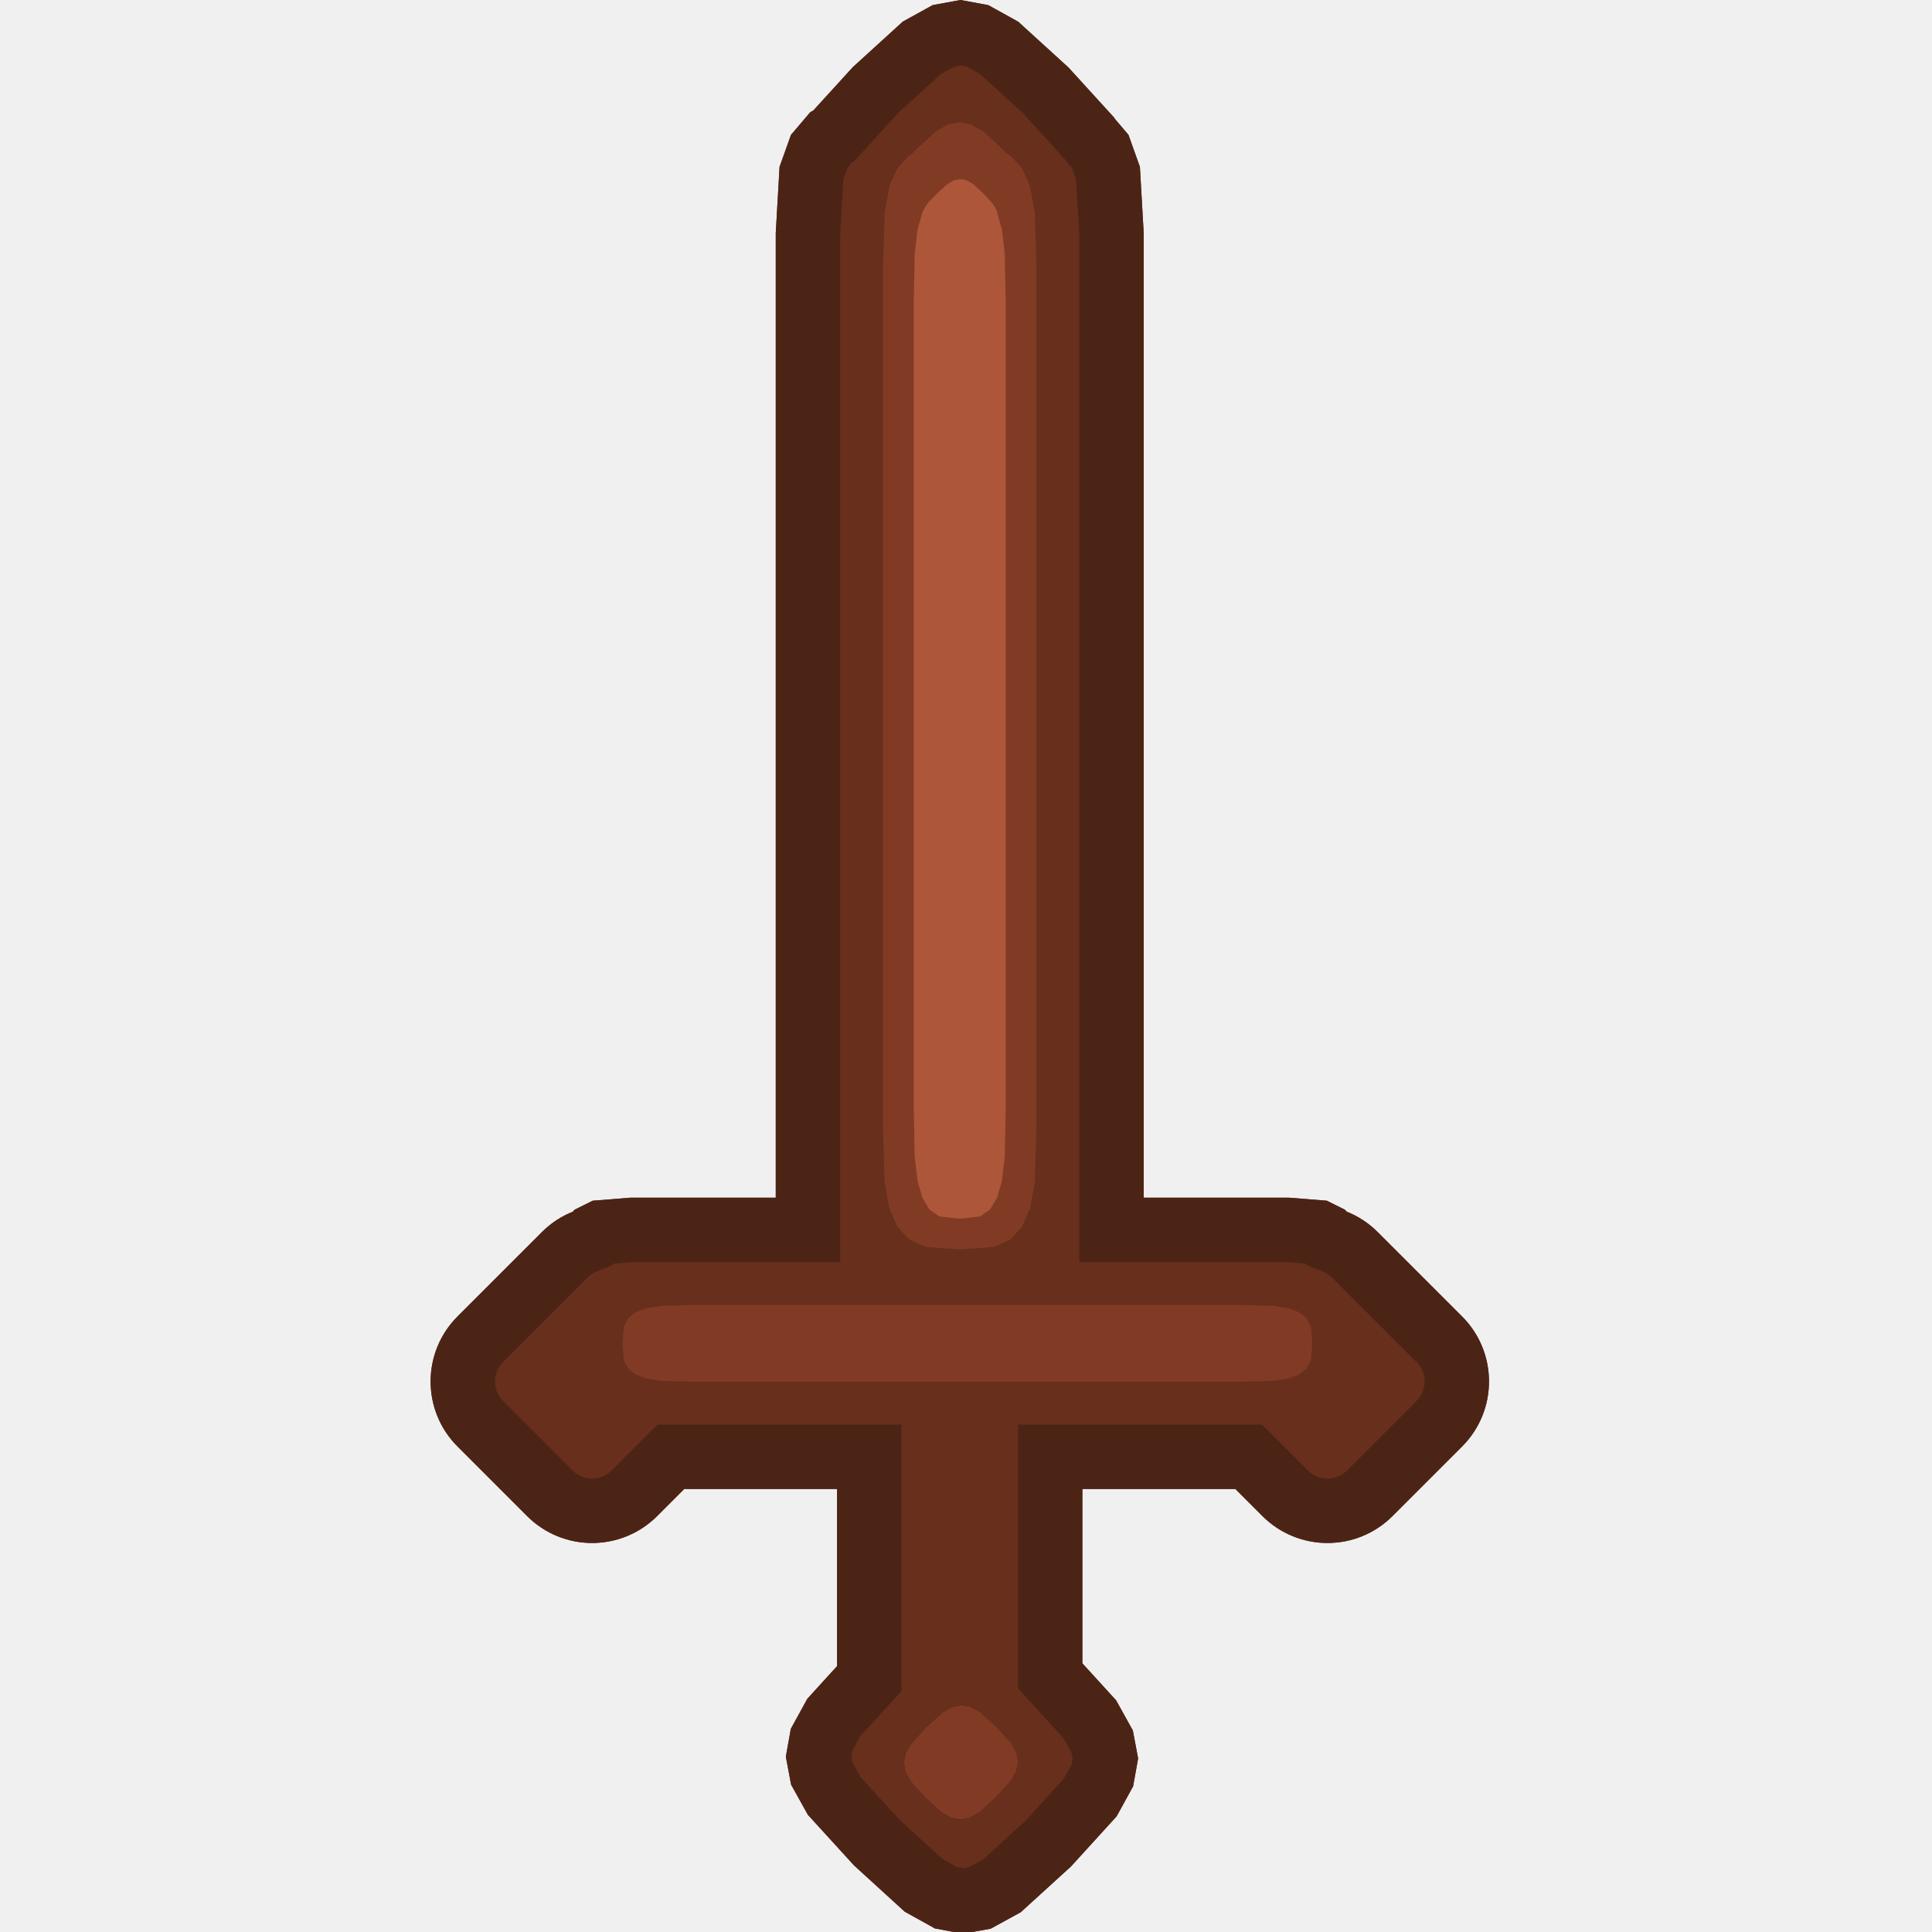
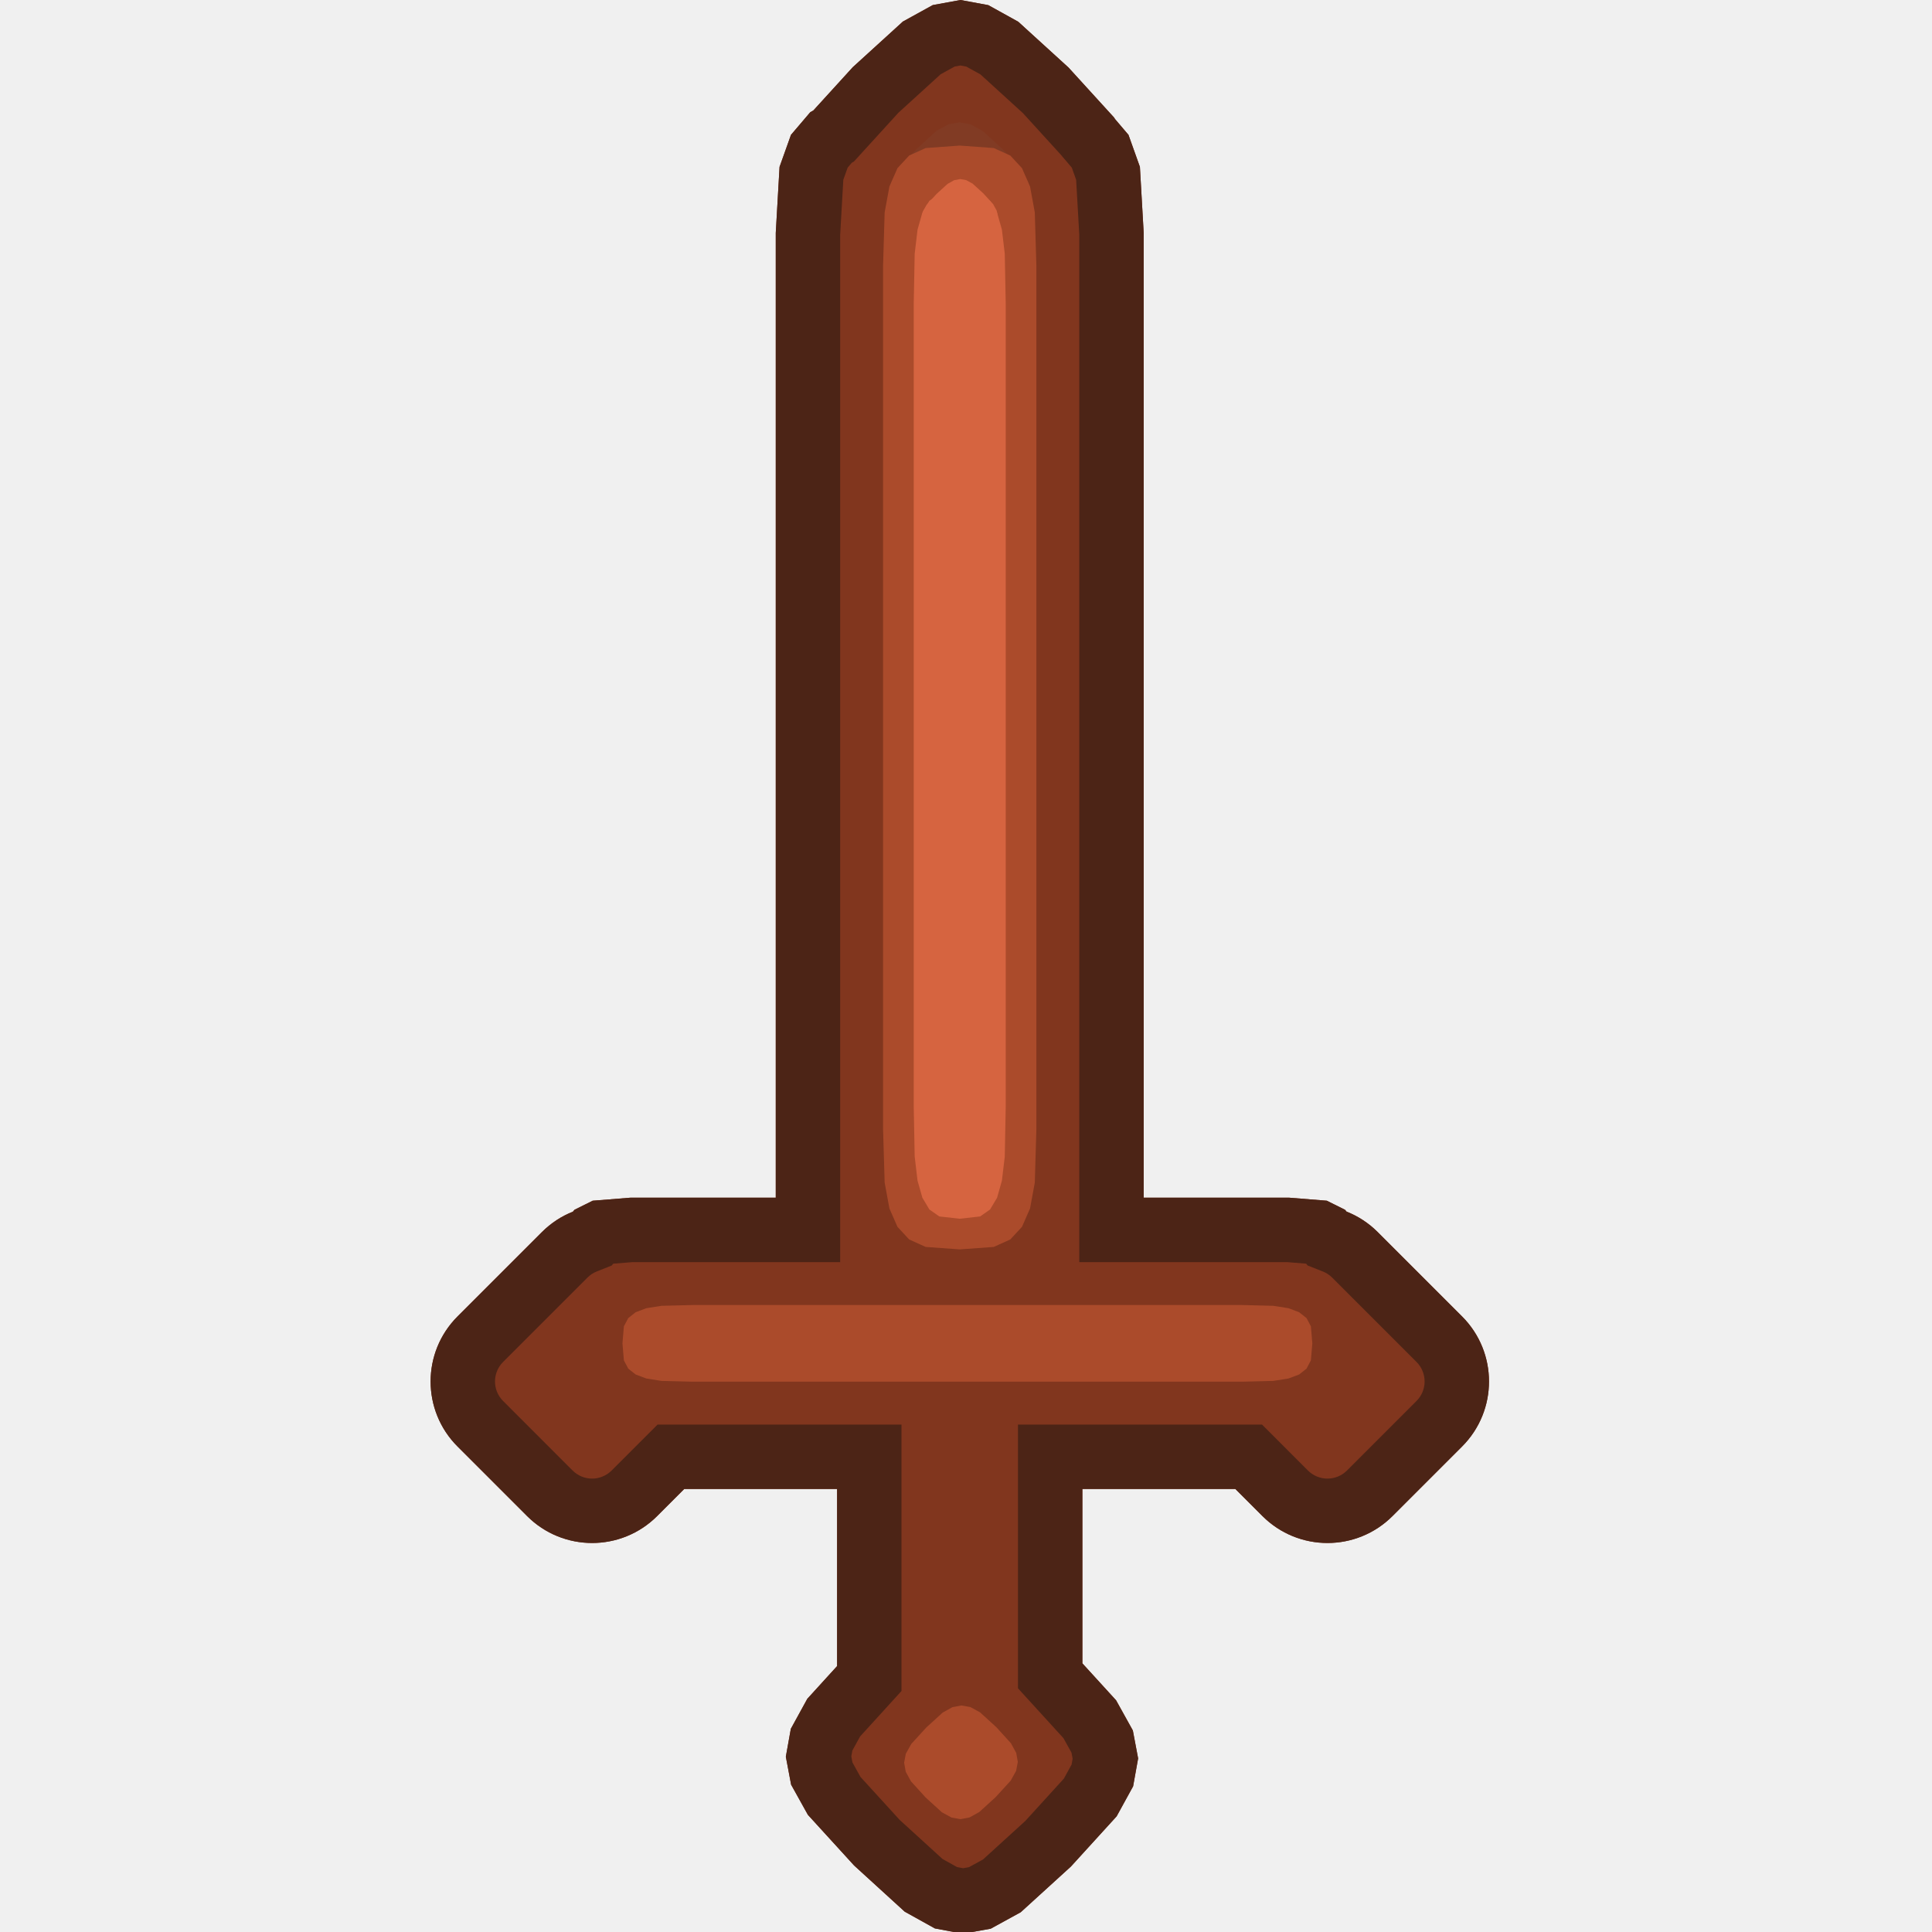
<svg xmlns="http://www.w3.org/2000/svg" width="150" height="150" viewBox="0 0 150 150" fill="none">
  <g clip-path="url(#clip0_1205_462)">
    <mask id="path-1-inside-1_1205_462" fill="white">
      <path d="M76.732 0.399L79.057 1.687L82.956 5.24L86.51 9.14L86.562 9.234L87.615 10.47L88.502 12.955L88.796 18.086V92.99H100.107L103.016 93.223L104.426 93.926L104.545 94.068C105.427 94.417 106.254 94.947 106.967 95.66L113.514 102.207C116.303 104.996 116.303 109.518 113.514 112.307L108.115 117.706C105.326 120.495 100.804 120.495 98.015 117.706L95.914 115.605H84.035V129.141L86.653 132.011L87.954 134.353L88.364 136.522L87.975 138.688L86.696 141.018L83.147 144.916L79.249 148.465L76.919 149.743L74.754 150.132L72.584 149.723L70.242 148.421L66.31 144.834L62.723 140.901L61.421 138.56L61.012 136.39L61.4 134.224L62.679 131.895L64.992 129.354V115.605H53.122L51.022 117.706C48.233 120.495 43.711 120.495 40.922 117.706L35.524 112.307C32.735 109.518 32.735 104.996 35.524 102.207L42.071 95.66C42.781 94.95 43.603 94.421 44.481 94.072L44.605 93.926L46.016 93.223L48.925 92.99H60.23V18.086L60.524 12.955L61.411 10.47L62.911 8.709L63.148 8.576L66.21 5.216L70.099 1.674L72.42 0.394L74.575 0L76.732 0.399Z" />
    </mask>
-     <path d="M76.732 0.399L79.057 1.687L82.956 5.24L86.51 9.14L86.562 9.234L87.615 10.47L88.502 12.955L88.796 18.086V92.99H100.107L103.016 93.223L104.426 93.926L104.545 94.068C105.427 94.417 106.254 94.947 106.967 95.66L113.514 102.207C116.303 104.996 116.303 109.518 113.514 112.307L108.115 117.706C105.326 120.495 100.804 120.495 98.015 117.706L95.914 115.605H84.035V129.141L86.653 132.011L87.954 134.353L88.364 136.522L87.975 138.688L86.696 141.018L83.147 144.916L79.249 148.465L76.919 149.743L74.754 150.132L72.584 149.723L70.242 148.421L66.31 144.834L62.723 140.901L61.421 138.56L61.012 136.39L61.4 134.224L62.679 131.895L64.992 129.354V115.605H53.122L51.022 117.706C48.233 120.495 43.711 120.495 40.922 117.706L35.524 112.307C32.735 109.518 32.735 104.996 35.524 102.207L42.071 95.66C42.781 94.95 43.603 94.421 44.481 94.072L44.605 93.926L46.016 93.223L48.925 92.99H60.23V18.086L60.524 12.955L61.411 10.47L62.911 8.709L63.148 8.576L66.21 5.216L70.099 1.674L72.42 0.394L74.575 0L76.732 0.399Z" fill="#672F1C" />
+     <path d="M76.732 0.399L79.057 1.687L82.956 5.24L86.51 9.14L86.562 9.234L87.615 10.47L88.502 12.955L88.796 18.086V92.99H100.107L103.016 93.223L104.426 93.926L104.545 94.068C105.427 94.417 106.254 94.947 106.967 95.66L113.514 102.207C116.303 104.996 116.303 109.518 113.514 112.307L108.115 117.706C105.326 120.495 100.804 120.495 98.015 117.706L95.914 115.605H84.035V129.141L86.653 132.011L87.954 134.353L88.364 136.522L87.975 138.688L86.696 141.018L83.147 144.916L79.249 148.465L76.919 149.743L74.754 150.132L72.584 149.723L70.242 148.421L66.31 144.834L62.723 140.901L61.421 138.56L61.012 136.39L61.4 134.224L62.679 131.895L64.992 129.354V115.605H53.122L51.022 117.706C48.233 120.495 43.711 120.495 40.922 117.706L35.524 112.307C32.735 109.518 32.735 104.996 35.524 102.207L42.071 95.66C42.781 94.95 43.603 94.421 44.481 94.072L44.605 93.926L46.016 93.223L48.925 92.99H60.23V18.086L60.524 12.955L61.411 10.47L62.911 8.709L63.148 8.576L66.21 5.216L70.099 1.674L72.42 0.394L74.575 0L76.732 0.399Z" fill="#81361E" />
    <path d="M76.732 0.399L79.153 -3.975L78.442 -4.369L77.642 -4.517L76.732 0.399ZM79.057 1.687L82.425 -2.009L81.991 -2.404L81.478 -2.688L79.057 1.687ZM82.956 5.24L86.652 1.872L86.496 1.701L86.324 1.545L82.956 5.24ZM86.51 9.14L90.898 6.742L90.61 6.215L90.206 5.772L86.51 9.14ZM86.562 9.234L82.174 11.632L82.422 12.086L82.758 12.479L86.562 9.234ZM87.615 10.47L92.325 8.79L92.016 7.924L91.42 7.225L87.615 10.47ZM88.502 12.955L93.494 12.669L93.453 11.952L93.212 11.275L88.502 12.955ZM88.796 18.086H93.796V17.943L93.788 17.8L88.796 18.086ZM88.796 92.99H83.796V97.99H88.796V92.99ZM100.107 92.99L100.505 88.006L100.306 87.99H100.107V92.99ZM103.016 93.223L105.247 88.748L104.38 88.316L103.414 88.239L103.016 93.223ZM104.426 93.926L108.263 90.72L107.593 89.918L106.657 89.451L104.426 93.926ZM104.545 94.068L100.708 97.274L101.524 98.251L102.708 98.719L104.545 94.068ZM113.514 112.307L109.978 108.771L109.978 108.771L113.514 112.307ZM108.115 117.706L111.651 121.242L111.651 121.241L108.115 117.706ZM95.914 115.605L99.45 112.07L97.985 110.605H95.914V115.605ZM84.035 115.605V110.605H79.035V115.605H84.035ZM84.035 129.141H79.035V131.078L80.341 132.51L84.035 129.141ZM86.653 132.011L91.023 129.581L90.74 129.072L90.347 128.642L86.653 132.011ZM87.954 134.353L92.868 133.426L92.718 132.631L92.325 131.923L87.954 134.353ZM88.364 136.522L93.285 137.406L93.447 136.5L93.277 135.596L88.364 136.522ZM87.975 138.688L92.357 141.096L92.752 140.378L92.896 139.572L87.975 138.688ZM86.696 141.018L90.393 144.383L90.792 143.945L91.078 143.425L86.696 141.018ZM83.147 144.916L86.513 148.613L86.686 148.455L86.844 148.282L83.147 144.916ZM79.249 148.465L81.654 152.848L82.176 152.562L82.616 152.162L79.249 148.465ZM76.919 149.743L77.803 154.664L78.607 154.52L79.324 154.127L76.919 149.743ZM74.754 150.132L73.828 155.045L74.732 155.216L75.638 155.053L74.754 150.132ZM72.584 149.723L70.155 154.093L70.862 154.486L71.658 154.636L72.584 149.723ZM70.242 148.421L66.873 152.115L67.304 152.508L67.813 152.791L70.242 148.421ZM66.31 144.834L62.616 148.203L62.77 148.373L62.94 148.528L66.31 144.834ZM62.723 140.901L58.353 143.331L58.636 143.84L59.029 144.271L62.723 140.901ZM61.421 138.56L56.508 139.486L56.658 140.281L57.051 140.989L61.421 138.56ZM61.012 136.39L56.09 135.509L55.928 136.413L56.099 137.316L61.012 136.39ZM61.4 134.224L57.017 131.817L56.622 132.535L56.478 133.343L61.4 134.224ZM62.679 131.895L58.981 128.529L58.582 128.968L58.297 129.487L62.679 131.895ZM64.992 129.354L68.689 132.719L69.992 131.288V129.354H64.992ZM64.992 115.605H69.992V110.605H64.992V115.605ZM53.122 115.605V110.605H51.051L49.587 112.07L53.122 115.605ZM51.022 117.706L54.557 121.242L54.557 121.242L51.022 117.706ZM40.922 117.706L37.386 121.241L37.387 121.242L40.922 117.706ZM35.524 112.307L39.059 108.771L39.059 108.771L35.524 112.307ZM42.071 95.66L38.535 92.125L38.535 92.125L42.071 95.66ZM44.481 94.072L46.326 98.719L47.489 98.258L48.297 97.303L44.481 94.072ZM44.605 93.926L42.375 89.451L41.454 89.909L40.789 90.695L44.605 93.926ZM46.016 93.223L45.618 88.239L44.653 88.316L43.786 88.747L46.016 93.223ZM48.925 92.99V87.99H48.726L48.527 88.006L48.925 92.99ZM60.23 92.99V97.99H65.23V92.99H60.23ZM60.23 18.086L55.238 17.8L55.23 17.943V18.086H60.23ZM60.524 12.955L55.815 11.273L55.573 11.951L55.532 12.669L60.524 12.955ZM61.411 10.47L57.605 7.227L57.011 7.925L56.703 8.788L61.411 10.47ZM62.911 8.709L60.462 4.35L59.684 4.787L59.105 5.467L62.911 8.709ZM63.148 8.576L65.597 12.935L66.3 12.54L66.843 11.944L63.148 8.576ZM66.21 5.216L62.843 1.519L62.671 1.676L62.515 1.848L66.21 5.216ZM70.099 1.674L67.684 -2.704L67.168 -2.42L66.732 -2.023L70.099 1.674ZM72.42 0.394L71.522 -4.525L70.72 -4.379L70.005 -3.985L72.42 0.394ZM74.575 0L75.486 -4.916L74.582 -5.084L73.677 -4.919L74.575 0ZM76.732 0.399L74.31 4.774L76.635 6.061L79.057 1.687L81.478 -2.688L79.153 -3.975L76.732 0.399ZM79.057 1.687L75.689 5.382L79.588 8.936L82.956 5.24L86.324 1.545L82.425 -2.009L79.057 1.687ZM82.956 5.24L79.261 8.608L82.814 12.508L86.51 9.14L90.206 5.772L86.652 1.872L82.956 5.24ZM86.51 9.14L82.122 11.537L82.174 11.632L86.562 9.234L90.95 6.837L90.898 6.742L86.51 9.14ZM86.562 9.234L82.758 12.479L83.811 13.714L87.615 10.47L91.42 7.225L90.366 5.99L86.562 9.234ZM87.615 10.47L82.906 12.15L83.793 14.635L88.502 12.955L93.212 11.275L92.325 8.79L87.615 10.47ZM88.502 12.955L83.51 13.241L83.804 18.372L88.796 18.086L93.788 17.8L93.494 12.669L88.502 12.955ZM88.796 18.086H83.796V92.99H88.796H93.796V18.086H88.796ZM88.796 92.99V97.99H100.107V92.99V87.99H88.796V92.99ZM100.107 92.99L99.709 97.974L102.618 98.207L103.016 93.223L103.414 88.239L100.505 88.006L100.107 92.99ZM103.016 93.223L100.785 97.697L102.195 98.4L104.426 93.926L106.657 89.451L105.247 88.748L103.016 93.223ZM104.426 93.926L100.589 97.132L100.708 97.274L104.545 94.068L108.382 90.862L108.263 90.72L104.426 93.926ZM104.545 94.068L102.708 98.719C102.968 98.821 103.213 98.977 103.432 99.196L106.967 95.66L110.503 92.125C109.295 90.917 107.887 90.012 106.382 89.418L104.545 94.068ZM106.967 95.66L103.432 99.196L109.978 105.743L113.514 102.207L117.049 98.671L110.503 92.125L106.967 95.66ZM113.514 102.207L109.978 105.743C110.815 106.579 110.815 107.935 109.978 108.771L113.514 112.307L117.049 115.842C121.791 111.101 121.791 103.413 117.049 98.671L113.514 102.207ZM113.514 112.307L109.978 108.771L104.58 114.171L108.115 117.706L111.651 121.241L117.05 115.842L113.514 112.307ZM108.115 117.706L104.58 114.17C103.744 115.007 102.387 115.007 101.55 114.171L98.015 117.706L94.479 121.242C99.221 125.983 106.909 125.983 111.651 121.242L108.115 117.706ZM98.015 117.706L101.55 114.171L99.45 112.07L95.914 115.605L92.379 119.141L94.479 121.242L98.015 117.706ZM95.914 115.605V110.605H84.035V115.605V120.605H95.914V115.605ZM84.035 115.605H79.035V129.141H84.035H89.035V115.605H84.035ZM84.035 129.141L80.341 132.51L82.958 135.38L86.653 132.011L90.347 128.642L87.73 125.772L84.035 129.141ZM86.653 132.011L82.282 134.44L83.584 136.782L87.954 134.353L92.325 131.923L91.023 129.581L86.653 132.011ZM87.954 134.353L83.041 135.279L83.45 137.449L88.364 136.522L93.277 135.596L92.868 133.426L87.954 134.353ZM88.364 136.522L83.442 135.639L83.053 137.805L87.975 138.688L92.896 139.572L93.285 137.406L88.364 136.522ZM87.975 138.688L83.592 136.281L82.313 138.61L86.696 141.018L91.078 143.425L92.357 141.096L87.975 138.688ZM86.696 141.018L82.998 137.652L79.449 141.55L83.147 144.916L86.844 148.282L90.393 144.383L86.696 141.018ZM83.147 144.916L79.78 141.219L75.883 144.768L79.249 148.465L82.616 152.162L86.513 148.613L83.147 144.916ZM79.249 148.465L76.844 144.081L74.514 145.36L76.919 149.743L79.324 154.127L81.654 152.848L79.249 148.465ZM76.919 149.743L76.036 144.822L73.871 145.211L74.754 150.132L75.638 155.053L77.803 154.664L76.919 149.743ZM74.754 150.132L75.681 145.218L73.511 144.809L72.584 149.723L71.658 154.636L73.828 155.045L74.754 150.132ZM72.584 149.723L75.013 145.352L72.672 144.051L70.242 148.421L67.813 152.791L70.155 154.093L72.584 149.723ZM70.242 148.421L73.612 144.727L69.679 141.14L66.31 144.834L62.94 148.528L66.873 152.115L70.242 148.421ZM66.31 144.834L70.004 141.465L66.417 137.532L62.723 140.901L59.029 144.271L62.616 148.203L66.31 144.834ZM62.723 140.901L67.093 138.472L65.791 136.13L61.421 138.56L57.051 140.989L58.353 143.331L62.723 140.901ZM61.421 138.56L66.335 137.633L65.925 135.463L61.012 136.39L56.099 137.316L56.508 139.486L61.421 138.56ZM61.012 136.39L65.934 137.271L66.321 135.105L61.4 134.224L56.478 133.343L56.09 135.509L61.012 136.39ZM61.4 134.224L65.782 136.631L67.061 134.302L62.679 131.895L58.297 129.487L57.017 131.817L61.4 134.224ZM62.679 131.895L66.377 135.26L68.689 132.719L64.992 129.354L61.294 125.988L58.981 128.529L62.679 131.895ZM64.992 129.354H69.992V115.605H64.992H59.992V129.354H64.992ZM64.992 115.605V110.605H53.122V115.605V120.605H64.992V115.605ZM53.122 115.605L49.587 112.07L47.486 114.171L51.022 117.706L54.557 121.242L56.658 119.141L53.122 115.605ZM51.022 117.706L47.486 114.17C46.65 115.007 45.294 115.007 44.458 114.17L40.922 117.706L37.387 121.242C42.128 125.983 49.816 125.983 54.557 121.242L51.022 117.706ZM40.922 117.706L44.458 114.171L39.059 108.771L35.524 112.307L31.988 115.842L37.386 121.241L40.922 117.706ZM35.524 112.307L39.059 108.771C38.223 107.935 38.223 106.579 39.059 105.743L35.524 102.207L31.988 98.671C27.247 103.413 27.247 111.101 31.988 115.842L35.524 112.307ZM35.524 102.207L39.059 105.743L45.606 99.196L42.071 95.66L38.535 92.125L31.988 98.671L35.524 102.207ZM42.071 95.66L45.606 99.196C45.826 98.976 46.07 98.821 46.326 98.719L44.481 94.072L42.635 89.425C41.136 90.02 39.736 90.924 38.535 92.125L42.071 95.66ZM44.481 94.072L48.297 97.303L48.421 97.157L44.605 93.926L40.789 90.695L40.665 90.841L44.481 94.072ZM44.605 93.926L46.835 98.401L48.246 97.698L46.016 93.223L43.786 88.747L42.375 89.451L44.605 93.926ZM46.016 93.223L46.414 98.207L49.323 97.974L48.925 92.99L48.527 88.006L45.618 88.239L46.016 93.223ZM48.925 92.99V97.99H60.23V92.99V87.99H48.925V92.99ZM60.23 92.99H65.23V18.086H60.23H55.23V92.99H60.23ZM60.23 18.086L65.222 18.372L65.516 13.241L60.524 12.955L55.532 12.669L55.238 17.8L60.23 18.086ZM60.524 12.955L65.232 14.637L66.12 12.152L61.411 10.47L56.703 8.788L55.815 11.273L60.524 12.955ZM61.411 10.47L65.218 13.712L66.718 11.951L62.911 8.709L59.105 5.467L57.605 7.227L61.411 10.47ZM62.911 8.709L65.361 13.068L65.597 12.935L63.148 8.576L60.698 4.217L60.462 4.35L62.911 8.709ZM63.148 8.576L66.843 11.944L69.906 8.584L66.21 5.216L62.515 1.848L59.452 5.208L63.148 8.576ZM66.21 5.216L69.577 8.912L73.466 5.37L70.099 1.674L66.732 -2.023L62.843 1.519L66.21 5.216ZM70.099 1.674L72.514 6.052L74.835 4.772L72.42 0.394L70.005 -3.985L67.684 -2.704L70.099 1.674ZM72.42 0.394L73.318 5.312L75.474 4.919L74.575 0L73.677 -4.919L71.522 -4.525L72.42 0.394ZM74.575 0L73.665 4.916L75.821 5.316L76.732 0.399L77.642 -4.517L75.486 -4.916L74.575 0Z" fill="#4C2416" mask="url(#path-1-inside-1_1205_462)" />
-     <path d="M71.151 11.579V11.579L72.709 10.16L73.64 9.65L74.506 9.495L75.374 9.659L76.311 10.18L77.884 11.615V11.615L79.319 13.189L79.84 14.126L80.005 14.993L79.85 15.859L79.339 16.79L77.921 18.348V18.348L76.363 19.766L75.432 20.277L74.566 20.432L73.698 20.268L72.761 19.747L71.188 18.311V18.311L69.753 16.738L69.232 15.801L69.068 14.933L69.222 14.068L69.733 13.136L71.151 11.579Z" fill="#813B24" />
-     <path d="M68.561 20.642L68.684 16.491L69.054 14.481L69.679 13.057L70.586 12.076L71.868 11.495L74.513 11.303L77.158 11.495L78.439 12.076L79.347 13.057L79.972 14.481L80.342 16.491L80.464 20.642V87.664L80.342 91.815L79.972 93.826L79.347 95.25L78.439 96.231L77.158 96.811L74.513 97.003L71.868 96.811L70.586 96.231L69.679 95.25L69.054 93.826L68.684 91.815L68.561 87.664V20.642Z" fill="#813B24" />
-     <path d="M70.942 23.565L71.016 19.702L71.237 17.831L71.613 16.506L72.157 15.593L72.926 15.053L74.513 14.874L76.1 15.053L76.869 15.593L77.413 16.506L77.788 17.831L78.01 19.702L78.084 23.565V85.932L78.01 89.795L77.788 91.666L77.413 92.991L76.869 93.904L76.1 94.444L74.513 94.623L72.926 94.444L72.157 93.904L71.613 92.991L71.237 91.666L71.016 89.795L70.942 85.932V23.565Z" fill="#AD563A" />
-     <path d="M48.327 104.298L48.439 102.976L48.778 102.335L49.352 101.881L50.183 101.568L51.358 101.383L53.782 101.322H96.434L98.858 101.383L100.034 101.568L100.865 101.881L101.438 102.335L101.777 102.976L101.889 104.298L101.777 105.62L101.438 106.261L100.865 106.715L100.034 107.027L98.858 107.213L96.434 107.274H53.782L51.358 107.213L50.183 107.027L49.352 106.715L48.778 106.261L48.439 105.62L48.327 104.298Z" fill="#813B24" />
-     <path d="M71.913 134.127L73.186 132.967L73.943 132.546L74.643 132.412L75.342 132.536L76.092 132.947L77.347 134.09L78.489 135.345L78.9 136.096L79.023 136.795L78.889 137.495L78.467 138.252L77.306 139.523L76.034 140.683L75.276 141.105L74.576 141.239L73.877 141.115L73.127 140.704L71.872 139.561L70.73 138.306L70.32 137.555L70.196 136.856L70.33 136.156L70.752 135.399L71.913 134.127Z" fill="#813B24" />
-     <path d="M72.719 15.052V15.052L73.571 14.275L74.077 13.992L74.545 13.901L75.011 13.983L75.512 14.256L76.349 15.018V15.018L77.11 15.854L77.384 16.355L77.465 16.822L77.375 17.29L77.092 17.796L76.315 18.648V18.648L75.464 19.425L74.958 19.707L74.49 19.798L74.023 19.716L73.522 19.443L72.685 18.682V18.682L71.924 17.845L71.65 17.344L71.569 16.877L71.659 16.409L71.942 15.903L72.719 15.052Z" fill="#AD563A" />
+     <path d="M71.151 11.579L72.709 10.16L73.64 9.65L74.506 9.495L75.374 9.659L76.311 10.18L77.884 11.615L79.319 13.189L79.84 14.126L80.005 14.993L79.85 15.859L79.339 16.79L77.921 18.348L76.363 19.766L75.432 20.277L74.566 20.432L73.698 20.268L72.761 19.747L71.188 18.311L69.753 16.738L69.232 15.801L69.068 14.933L69.222 14.068L69.733 13.136L71.151 11.579Z" fill="#813B24" />
+     <path d="M68.561 20.642L68.684 16.491L69.054 14.481L69.679 13.057L70.586 12.076L71.868 11.495L74.513 11.303L77.158 11.495L78.439 12.076L79.347 13.057L79.972 14.481L80.342 16.491L80.464 20.642V87.664L80.342 91.815L79.972 93.826L79.347 95.25L78.439 96.231L77.158 96.811L74.513 97.003L71.868 96.811L70.586 96.231L69.679 95.25L69.054 93.826L68.684 91.815L68.561 87.664V20.642Z" fill="#AB4B2B" />
+     <path d="M70.942 23.565L71.016 19.702L71.237 17.831L71.613 16.506L72.157 15.593L72.926 15.053L74.513 14.874L76.1 15.053L76.869 15.593L77.413 16.506L77.788 17.831L78.01 19.702L78.084 23.565V85.932L78.01 89.795L77.788 91.666L77.413 92.991L76.869 93.904L76.1 94.444L74.513 94.623L72.926 94.444L72.157 93.904L71.613 92.991L71.237 91.666L71.016 89.795L70.942 85.932V23.565Z" fill="#D66440" />
+     <path d="M48.327 104.298L48.439 102.976L48.778 102.335L49.352 101.881L50.183 101.568L51.358 101.383L53.782 101.322H96.434L98.858 101.383L100.034 101.568L100.865 101.881L101.438 102.335L101.777 102.976L101.889 104.298L101.777 105.62L101.438 106.261L100.865 106.715L100.034 107.027L98.858 107.213L96.434 107.274H53.782L51.358 107.213L50.183 107.027L49.352 106.715L48.778 106.261L48.439 105.62L48.327 104.298Z" fill="#AB4B2B" />
+     <path d="M71.913 134.127L73.186 132.967L73.943 132.546L74.643 132.412L75.342 132.536L76.092 132.947L77.347 134.09L78.489 135.345L78.9 136.096L79.023 136.795L78.889 137.495L78.467 138.252L77.306 139.523L76.034 140.683L75.276 141.105L74.576 141.239L73.877 141.115L73.127 140.704L71.872 139.561L70.73 138.306L70.32 137.555L70.196 136.856L70.33 136.156L70.752 135.399L71.913 134.127Z" fill="#AB4B2B" />
+     <path d="M72.719 15.052L73.571 14.275L74.077 13.992L74.545 13.901L75.011 13.983L75.512 14.256L76.349 15.018L77.11 15.854L77.384 16.355L77.465 16.822L77.375 17.29L77.092 17.796L76.315 18.648L75.464 19.425L74.958 19.707L74.49 19.798L74.023 19.716L73.522 19.443L72.685 18.682L71.924 17.845L71.65 17.344L71.569 16.877L71.659 16.409L71.942 15.903L72.719 15.052Z" fill="#D66440" />
  </g>
  <defs>
    <clipPath id="clip0_1205_462">
      <rect width="150" height="150" fill="white" />
    </clipPath>
  </defs>
</svg>
